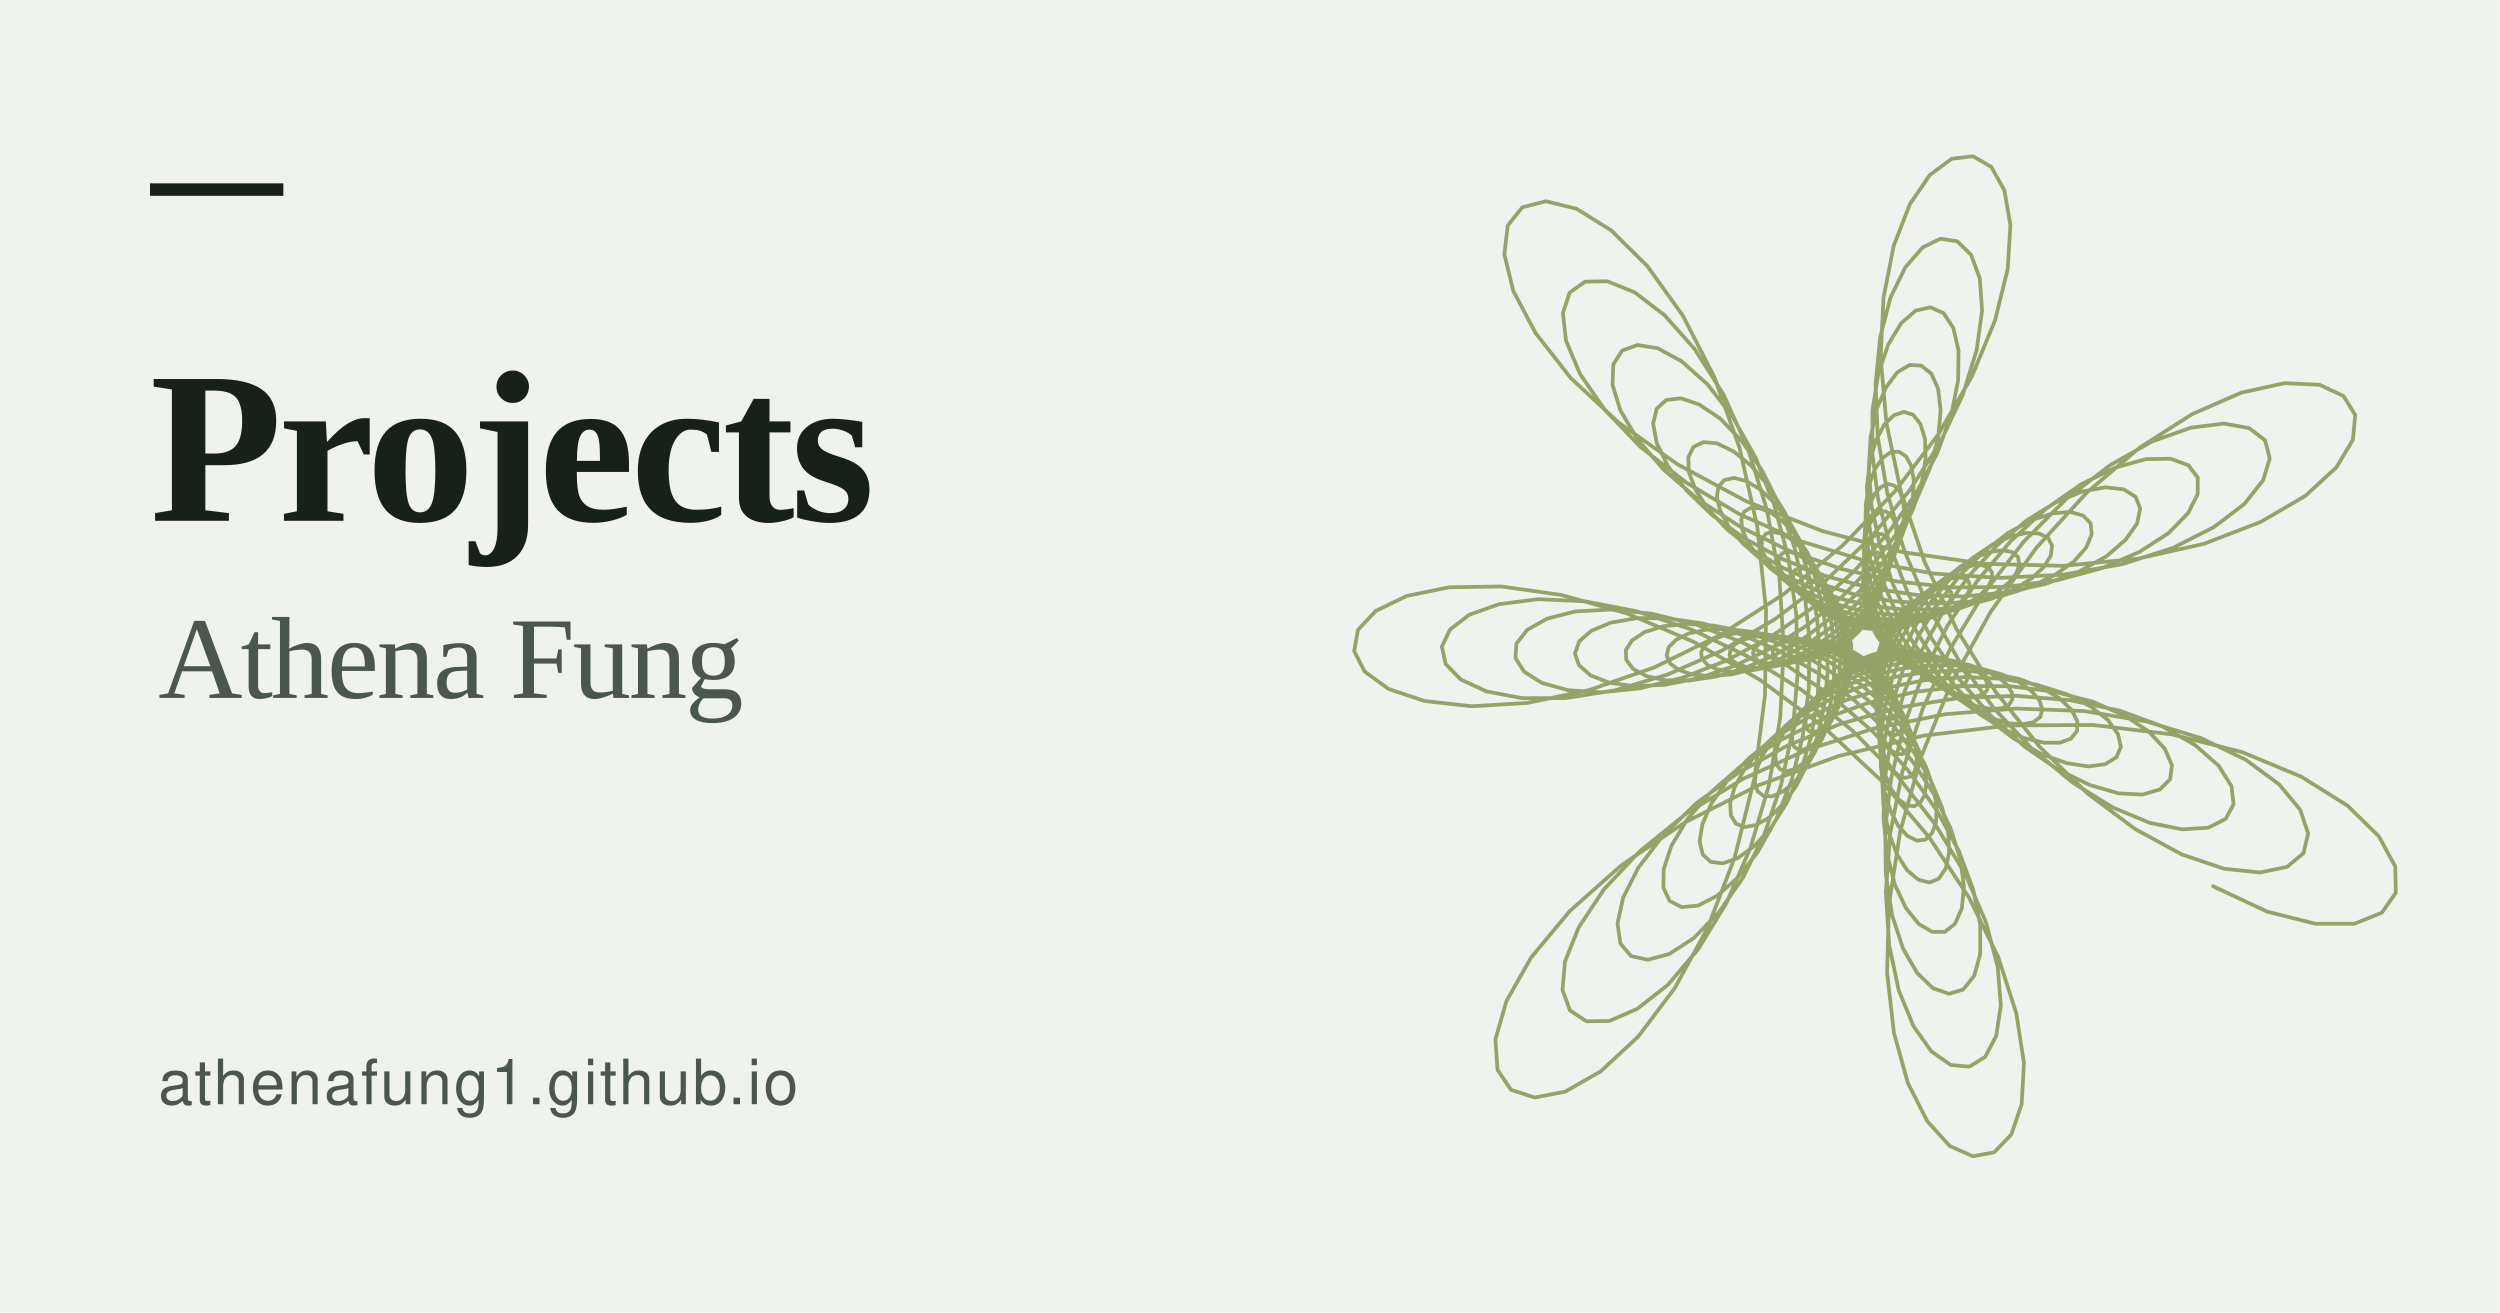
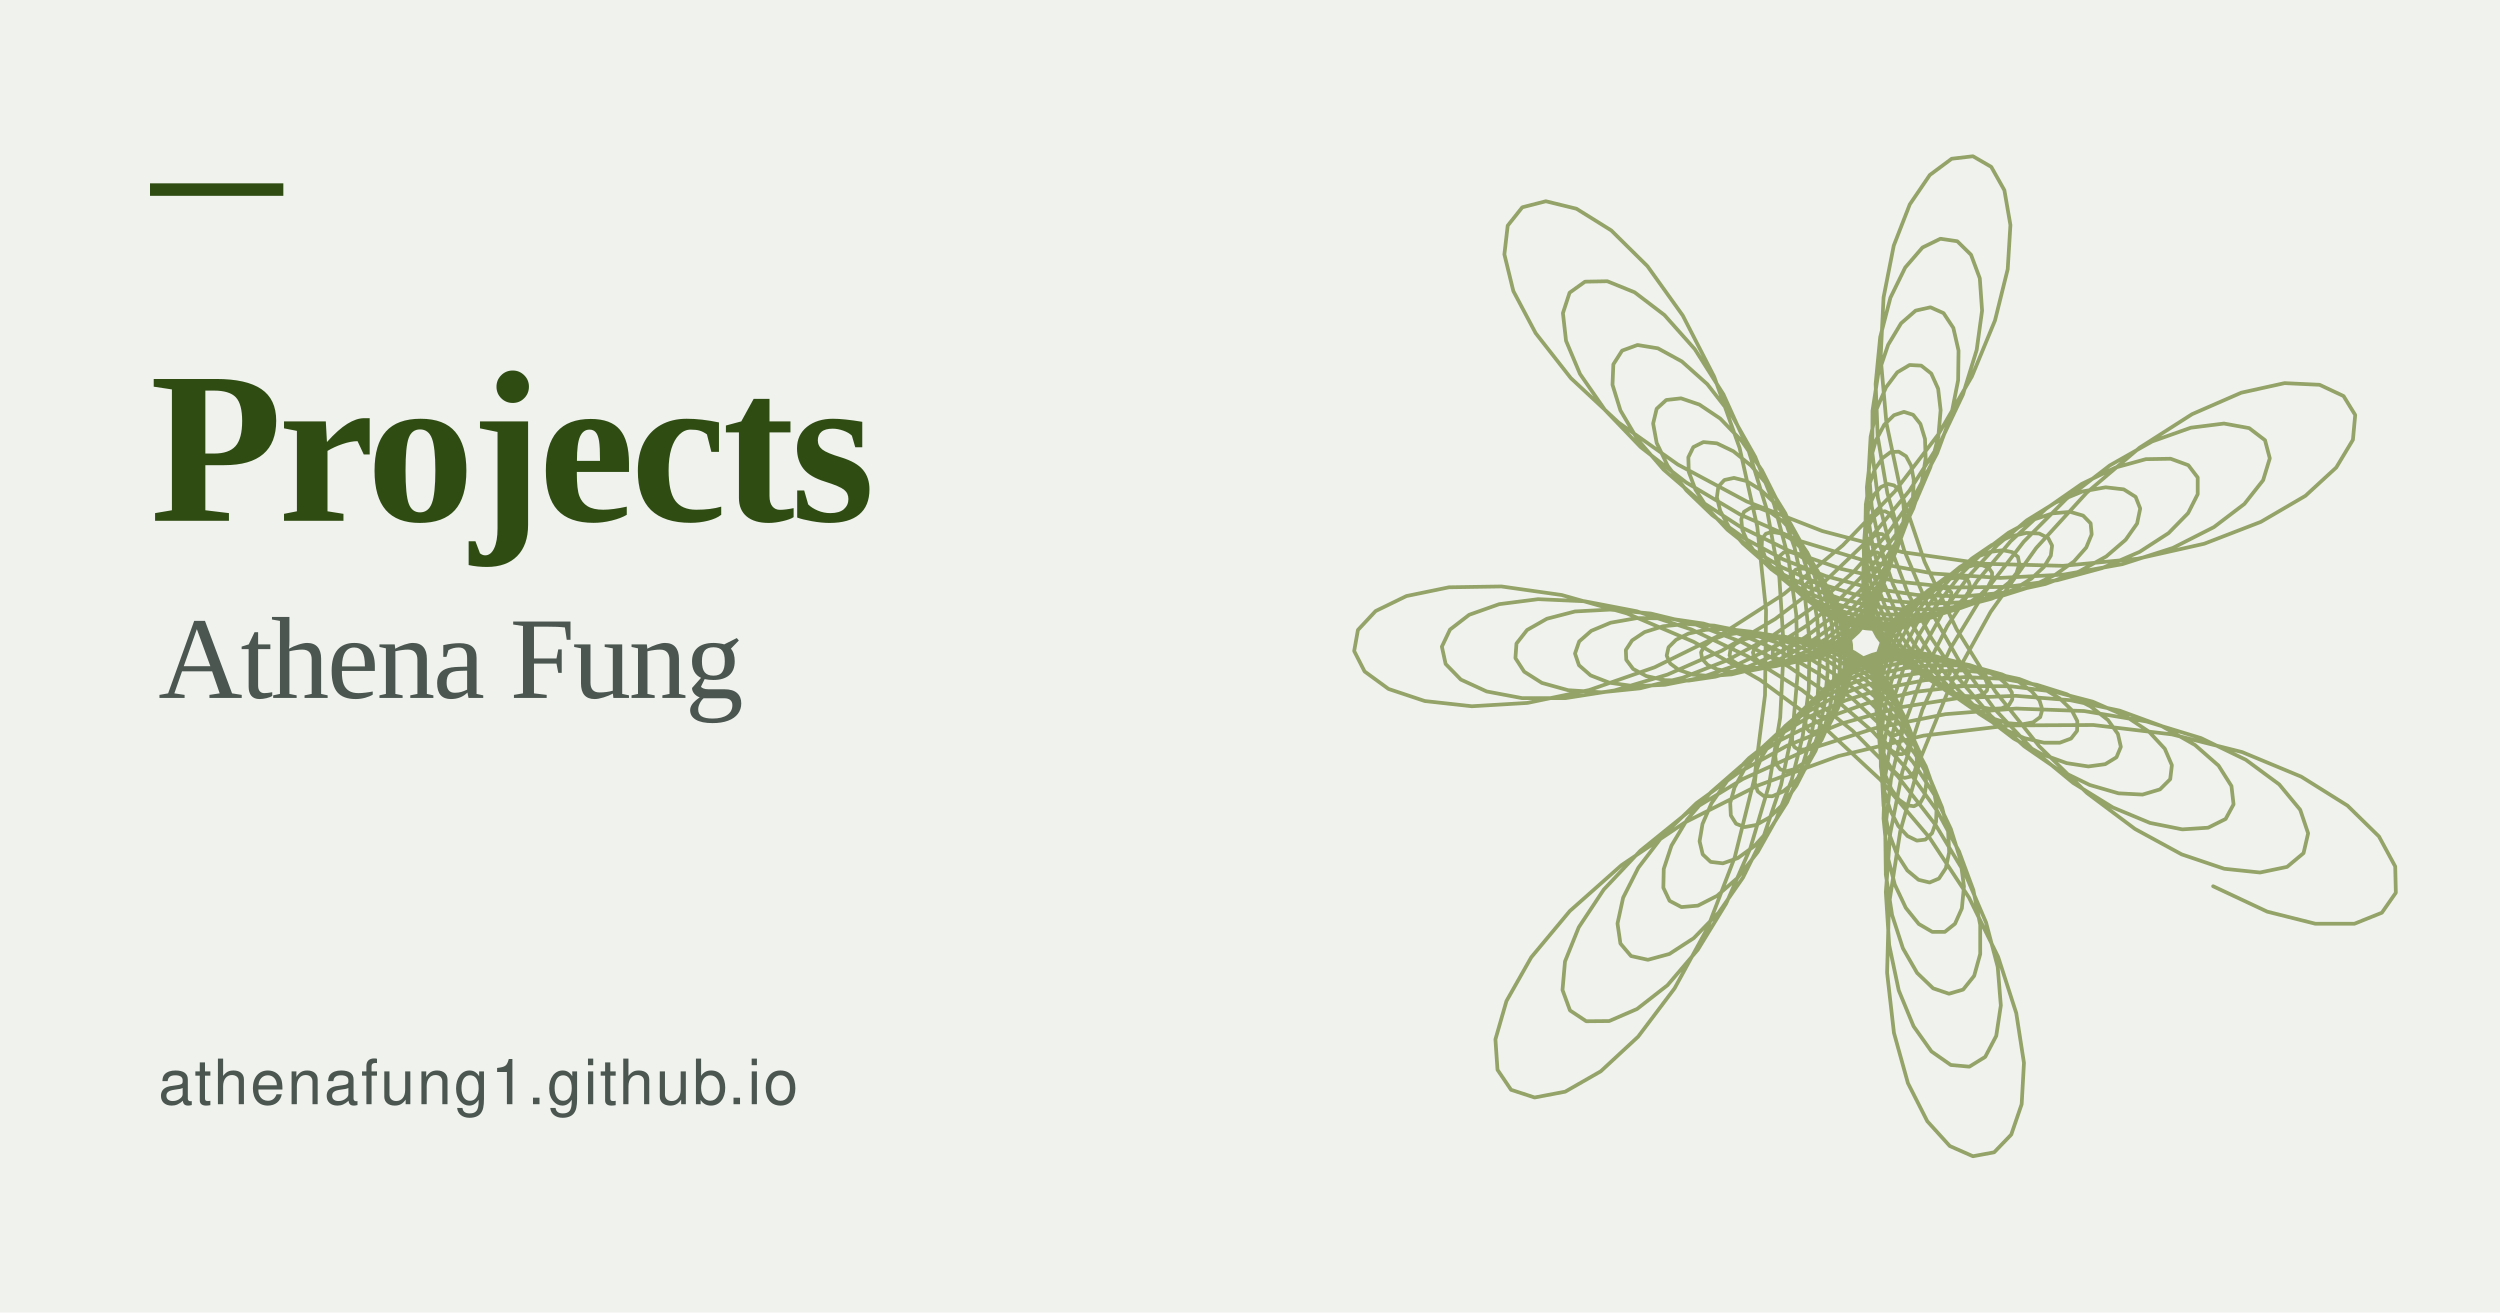
<svg xmlns="http://www.w3.org/2000/svg" width="1200" height="630" viewBox="0 0 1200 630">
  <rect width="1200" height="630" fill="#f0f2ee" />
  <path d="M1062.3 425.4 L1088.3 437.6 L1111.4 443.4 L1130.1 443.4 L1143.3 438.1 L1150.0 428.5 L1149.7 415.9 L1141.9 401.5 L1126.8 386.7 L1104.6 372.8 L1076.2 361.0 L1042.5 352.5 L1004.8 348.0 L964.6 348.2 L923.3 353.1 L882.5 362.9 L843.9 377.0 L808.7 394.8 L778.3 415.3 L753.5 437.3 L735.0 459.5 L723.1 480.5 L717.8 498.9 L718.8 513.5 L725.3 523.1 L736.6 526.8 L751.3 524.0 L768.4 514.2 L786.3 497.6 L803.8 474.4 L819.7 445.3 L832.7 411.4 L842.1 373.7 L847.2 333.7 L847.7 292.9 L843.5 252.9 L835.0 215.0 L822.8 180.8 L807.7 151.4 L790.8 127.8 L773.4 110.6 L756.7 100.2 L742.0 96.6 L730.7 99.5 L723.7 108.3 L722.1 122.1 L726.4 139.7 L737.1 159.9 L754.0 181.5 L777.0 202.9 L805.4 223.0 L838.4 240.7 L874.7 254.9 L913.1 265.0 L952.1 270.6 L990.2 271.6 L1026.0 268.2 L1058.0 261.0 L1085.2 250.5 L1106.6 238.0 L1121.4 224.4 L1129.4 211.1 L1130.5 199.2 L1124.9 190.1 L1113.4 184.7 L1096.6 183.9 L1075.8 188.5 L1052.2 198.8 L1027.0 214.9 L1001.6 236.5 L977.4 263.0 L955.5 293.7 L936.8 327.5 L922.2 363.1 L912.1 399.1 L906.7 434.2 L905.8 466.9 L909.1 495.8 L915.8 519.9 L925.1 538.2 L935.9 550.1 L947.0 555.0 L957.2 553.1 L965.4 544.6 L970.4 530.0 L971.5 510.2 L967.8 486.3 L959.1 459.3 L945.1 430.8 L926.1 402.0 L902.5 374.2 L875.1 348.7 L844.9 326.4 L813.0 308.1 L780.8 294.4 L749.6 285.6 L720.7 281.5 L695.5 281.9 L675.1 286.1 L660.3 293.3 L651.8 302.4 L650.0 312.5 L655.0 322.3 L666.5 330.7 L683.9 336.5 L706.5 339.0 L733.2 337.4 L762.9 331.2 L794.2 320.3 L825.7 304.8 L856.3 285.1 L884.5 261.8 L909.5 235.9 L930.4 208.5 L946.5 180.7 L957.6 153.8 L963.7 129.2 L965.0 108.0 L962.1 91.3 L955.8 80.1 L947.0 75.0 L936.8 76.2 L926.3 84.0 L916.7 98.1 L909.0 117.9 L904.1 142.8 L902.7 171.6 L905.5 203.2 L912.5 236.3 L923.8 269.7 L939.1 301.9 L957.7 331.8 L978.9 358.3 L1001.7 380.6 L1024.8 397.9 L1047.2 410.1 L1067.6 417.0 L1084.8 418.8 L1097.8 416.1 L1105.7 409.5 L1107.9 400.0 L1104.1 388.7 L1094.0 376.5 L1078.0 364.7 L1056.5 354.3 L1030.3 346.3 L1000.4 341.3 L967.8 340.1 L933.8 342.8 L899.8 349.6 L867.0 360.1 L836.6 373.9 L809.7 390.3 L787.3 408.4 L769.8 427.0 L757.8 445.1 L751.2 461.5 L750.0 475.2 L753.6 485.0 L761.4 490.2 L772.4 490.1 L785.8 484.3 L800.4 472.9 L815.0 455.8 L828.6 433.6 L840.2 407.0 L849.1 376.9 L854.5 344.4 L856.2 310.8 L854.1 277.2 L848.2 245.0 L839.0 215.3 L827.2 189.2 L813.5 167.6 L798.9 151.2 L784.6 140.3 L771.5 135.0 L760.8 135.2 L753.4 140.5 L750.2 150.3 L751.7 163.6 L758.4 179.5 L770.4 196.8 L787.5 214.6 L809.4 231.6 L835.3 247.0 L864.4 259.8 L895.7 269.3 L928.0 275.3 L960.1 277.4 L990.7 275.8 L1018.7 270.8 L1043.0 263.0 L1062.7 253.0 L1077.3 241.9 L1086.3 230.5 L1089.5 220.0 L1087.2 211.3 L1079.6 205.5 L1067.5 203.3 L1051.6 205.3 L1033.0 211.9 L1012.7 223.4 L991.8 239.5 L971.4 260.0 L952.6 284.3 L936.1 311.4 L922.8 340.5 L913.1 370.5 L907.3 400.1 L905.2 428.2 L906.8 453.6 L911.4 475.4 L918.5 492.6 L927.1 504.7 L936.4 511.2 L945.3 512.0 L952.9 507.3 L958.2 497.2 L960.4 482.6 L958.9 464.1 L953.3 442.8 L943.4 419.7 L929.1 396.0 L910.9 372.6 L889.3 350.8 L865.0 331.3 L838.8 315.0 L812.0 302.2 L785.6 293.4 L760.6 288.6 L738.3 287.6 L719.6 290.0 L705.2 295.1 L696.0 302.2 L692.1 310.4 L693.9 318.7 L701.2 326.2 L713.6 331.9 L730.6 335.1 L751.4 335.1 L775.0 331.4 L800.4 323.8 L826.5 312.3 L852.1 297.1 L876.2 278.8 L898.0 258.0 L916.6 235.4 L931.4 212.2 L942.2 189.4 L948.8 168.0 L951.4 149.1 L950.3 133.6 L946.1 122.3 L939.5 115.8 L931.4 114.6 L922.8 118.8 L914.5 128.4 L907.4 142.9 L902.5 161.8 L900.3 184.3 L901.3 209.6 L905.9 236.6 L914.0 264.2 L925.6 291.3 L940.2 316.9 L957.1 340.0 L975.7 359.8 L995.1 375.8 L1014.2 387.6 L1032.0 395.0 L1047.5 398.1 L1059.9 397.3 L1068.3 393.1 L1072.1 386.1 L1071.1 377.3 L1064.9 367.5 L1053.6 357.6 L1037.6 348.5 L1017.4 341.1 L993.8 336.1 L967.6 334.0 L939.8 335.1 L911.6 339.6 L883.9 347.3 L857.9 357.9 L834.4 370.9 L814.3 385.5 L798.2 401.1 L786.4 416.5 L779.1 430.9 L776.4 443.3 L777.8 452.9 L782.9 458.9 L791.0 460.7 L801.3 457.9 L813.0 450.3 L825.0 438.0 L836.6 421.3 L846.8 400.7 L854.9 376.8 L860.5 350.6 L862.9 323.0 L862.2 295.0 L858.4 267.7 L851.6 242.2 L842.5 219.3 L831.5 199.8 L819.5 184.4 L807.3 173.5 L795.8 167.2 L786.0 165.6 L778.6 168.3 L774.4 174.9 L774.0 184.7 L777.8 197.0 L786.0 210.9 L798.5 225.4 L815.1 239.7 L835.4 252.9 L858.6 264.3 L883.9 273.1 L910.5 279.1 L937.3 282.0 L963.3 281.7 L987.5 278.5 L1009.0 272.7 L1027.0 264.9 L1040.9 255.9 L1050.3 246.3 L1054.9 237.2 L1054.9 229.2 L1050.4 223.3 L1041.9 220.2 L1030.0 220.4 L1015.5 224.4 L999.2 232.3 L982.1 244.2 L965.1 259.8 L949.1 278.8 L934.7 300.5 L922.8 324.2 L913.7 348.9 L907.7 373.7 L904.9 397.7 L905.2 419.8 L908.2 439.2 L913.4 455.2 L920.2 467.0 L927.9 474.4 L935.5 477.0 L942.3 475.0 L947.6 468.4 L950.5 457.9 L950.5 443.9 L947.2 427.2 L940.3 408.6 L929.8 389.2 L915.9 369.8 L899.0 351.2 L879.5 334.4 L858.3 319.8 L836.0 308.2 L813.8 299.7 L792.4 294.5 L772.9 292.6 L756.0 293.5 L742.5 297.0 L733.0 302.4 L727.9 308.9 L727.4 315.9 L731.6 322.4 L740.1 327.8 L752.7 331.3 L768.6 332.3 L787.2 330.4 L807.7 325.3 L829.1 316.9 L850.4 305.4 L870.9 291.1 L889.7 274.5 L906.1 256.1 L919.6 236.9 L929.8 217.6 L936.6 199.2 L939.9 182.5 L940.1 168.3 L937.6 157.4 L932.9 150.3 L926.6 147.5 L919.5 149.1 L912.5 155.2 L906.3 165.5 L901.5 179.7 L898.8 197.2 L898.7 217.3 L901.4 239.1 L907.1 261.8 L915.7 284.5 L927.0 306.2 L940.5 326.1 L955.6 343.6 L971.6 358.2 L987.7 369.3 L1003.1 376.8 L1016.9 380.8 L1028.4 381.4 L1036.8 378.9 L1041.7 374.0 L1042.5 367.3 L1039.1 359.4 L1031.5 351.2 L1019.9 343.5 L1004.5 336.8 L986.0 332.0 L965.1 329.4 L942.6 329.3 L919.3 332.1 L896.1 337.6 L873.9 345.6 L853.6 355.8 L835.8 367.6 L821.1 380.4 L809.8 393.4 L802.3 405.9 L798.6 417.1 L798.4 426.1 L801.4 432.4 L807.1 435.4 L815.0 434.7 L824.2 430.0 L834.0 421.4 L843.7 409.0 L852.6 393.2 L860.0 374.4 L865.3 353.4 L868.2 330.8 L868.6 307.7 L866.2 284.8 L861.4 262.9 L854.4 243.0 L845.7 225.7 L835.9 211.5 L825.7 200.9 L815.7 194.2 L806.9 191.2 L799.8 192.0 L795.2 196.2 L793.5 203.3 L795.2 212.6 L800.5 223.6 L809.5 235.4 L821.9 247.3 L837.5 258.5 L855.9 268.5 L876.3 276.5 L898.0 282.3 L920.3 285.6 L942.2 286.3 L963.0 284.4 L981.8 280.3 L998.0 274.3 L1011.0 267.1 L1020.3 259.1 L1025.8 251.3 L1027.3 244.1 L1025.1 238.5 L1019.4 234.9 L1010.7 233.9 L999.6 235.9 L986.7 241.2 L972.8 249.8 L958.8 261.6 L945.2 276.3 L932.8 293.5 L922.2 312.6 L913.8 332.9 L908.0 353.5 L904.7 373.8 L904.1 392.9 L905.8 410.1 L909.5 424.6 L914.8 435.8 L921.0 443.5 L927.5 447.3 L933.5 447.3 L938.4 443.4 L941.7 436.0 L942.7 425.5 L941.0 412.6 L936.4 397.9 L928.9 382.1 L918.4 366.0 L905.2 350.4 L889.8 335.9 L872.6 323.1 L854.4 312.6 L835.8 304.6 L817.6 299.3 L800.6 296.8 L785.6 296.7 L773.1 298.9 L763.8 302.8 L758.0 307.9 L756.0 313.7 L757.9 319.3 L763.5 324.2 L772.5 327.7 L784.6 329.4 L799.1 328.7 L815.5 325.5 L832.9 319.5 L850.6 310.9 L867.8 299.9 L883.9 286.7 L898.3 271.9 L910.4 256.1 L919.9 239.9 L926.6 224.2 L930.4 209.6 L931.5 196.9 L930.3 186.6 L927.0 179.3 L922.2 175.5 L916.6 175.2 L910.7 178.7 L905.3 185.9 L900.8 196.3 L897.9 209.7 L897.0 225.5 L898.4 243.0 L902.3 261.6 L908.6 280.4 L917.2 298.7 L927.8 315.8 L940.0 331.2 L953.1 344.2 L966.6 354.5 L979.8 361.9 L992.0 366.3 L1002.4 367.9 L1010.5 366.8 L1015.9 363.5 L1018.0 358.5 L1016.6 352.3 L1011.8 345.6 L1003.5 339.1 L992.0 333.2 L977.7 328.7 L961.1 325.8 L943.0 325.0 L923.9 326.5 L904.6 330.3 L885.8 336.2 L868.3 344.1 L852.7 353.6 L839.4 364.0 L829.0 374.9 L821.5 385.6 L817.2 395.5 L815.8 403.8 L817.3 410.1 L821.1 413.7 L827.0 414.4 L834.1 411.9 L842.1 406.1 L850.2 397.1 L857.8 385.1 L864.3 370.5 L869.3 353.8 L872.4 335.5 L873.5 316.5 L872.3 297.3 L869.0 278.8 L863.7 261.6 L856.9 246.3 L849.0 233.5 L840.5 223.5 L832.0 216.6 L824.1 212.8 L817.6 212.2 L812.8 214.6 L810.4 219.5 L810.6 226.5 L813.8 235.0 L820.0 244.5 L829.2 254.3 L841.1 263.8 L855.5 272.4 L871.8 279.6 L889.5 285.1 L907.8 288.5 L926.2 289.8 L943.9 289.0 L960.3 286.2 L974.6 281.7 L986.5 275.9 L995.5 269.5 L1001.4 262.8 L1004.0 256.5 L1003.5 251.2 L999.9 247.5 L993.7 245.7 L985.3 246.4 L975.2 249.7 L964.1 255.7 L952.5 264.5 L941.1 275.8 L930.5 289.3 L921.2 304.6 L913.6 321.1 L908.0 338.3 L904.6 355.4 L903.3 371.7 L904.1 386.7 L906.6 399.7 L910.6 410.2 L915.5 417.8 L920.9 422.3 L926.2 423.6 L930.7 421.7 L934.0 416.7 L935.6 409.1 L935.1 399.2 L932.2 387.6 L926.9 374.9 L919.1 361.7 L909.0 348.6 L896.9 336.3 L883.1 325.2 L868.2 315.8 L852.7 308.4 L837.4 303.2 L822.8 300.3 L809.6 299.5 L798.3 300.6 L789.4 303.4 L783.4 307.4 L780.4 312.0 L780.6 316.7 L783.9 321.1 L790.2 324.5 L799.2 326.5 L810.5 326.7 L823.4 324.8 L837.5 320.7 L852.0 314.4 L866.5 305.9 L880.2 295.6 L892.6 283.7 L903.3 270.8 L912.0 257.4 L918.4 244.0 L922.5 231.4 L924.3 220.1 L924.0 210.7 L921.8 203.5 L918.3 199.1 L913.9 197.7 L909.1 199.3 L904.4 203.9 L900.4 211.5 L897.5 221.6 L896.1 233.9 L896.6 247.9 L899.0 262.9 L903.5 278.4 L910.0 293.8 L918.3 308.4 L928.0 321.7 L938.7 333.2 L950.0 342.6 L961.1 349.7 L971.7 354.3 L981.1 356.5 L988.7 356.5 L994.1 354.5 L997.0 350.8 L997.1 346.1 L994.3 340.7 L988.6 335.2 L980.1 330.1 L969.2 325.9 L956.2 323.1 L941.7 321.8 L926.1 322.4 L910.1 324.8 L894.4 329.2 L879.4 335.2 L865.8 342.7 L854.1 351.2 L844.4 360.2 L837.3 369.3 L832.6 377.9 L830.5 385.4 L830.8 391.4 L833.3 395.4 L837.4 397.0 L842.9 396.0 L849.3 392.4 L855.9 386.0 L862.3 377.0 L868.1 365.7 L872.7 352.5 L875.8 337.8 L877.3 322.3 L876.9 306.4 L874.8 290.7 L870.9 276.0 L865.7 262.6 L859.3 251.1 L852.3 241.9 L845.1 235.1 L838.3 230.9 L832.3 229.4 L827.7 230.4 L824.8 233.6 L824.1 238.7 L825.7 245.2 L829.8 252.8 L836.5 260.8 L845.5 268.7 L856.6 276.1 L869.6 282.5 L883.8 287.5 L898.9 291.0 L914.2 292.6 L929.2 292.5 L943.3 290.7 L955.9 287.4 L966.6 283.0 L975.1 277.7 L981.1 272.1 L984.4 266.7 L985.0 261.9 L983.1 258.2 L978.8 256.1 L972.6 255.8 L964.8 257.6 L955.9 261.7 L946.5 268.1 L937.0 276.7 L928.0 287.2 L920.0 299.4 L913.1 312.8 L907.9 326.9 L904.4 341.2 L902.7 355.1 L902.8 368.0 L904.4 379.5 L907.4 389.1 L911.2 396.5 L915.6 401.3 L920.1 403.5 L924.2 403.0 L927.4 399.9 L929.3 394.5 L929.6 387.1 L928.0 378.1 L924.4 367.9 L918.7 357.1 L911.0 346.3 L901.5 335.8 L890.5 326.3 L878.5 318.0 L865.7 311.2 L852.9 306.3 L840.4 303.2 L828.9 301.9 L818.8 302.3 L810.5 304.1 L804.5 307.1 L800.9 310.7 L800.0 314.7 L801.7 318.5 L805.9 321.6 L812.5 323.8 L821.0 324.5 L831.2 323.7 L842.4 321.0 L854.3 316.4 L866.3 310.0 L877.9 301.9 L888.6 292.5 L898.1 282.0 L905.9 270.9 L911.9 259.7 L916.0 248.9 L918.2 239.0 L918.6 230.4 L917.4 223.7 L914.9 219.0 L911.4 216.8 L907.5 217.0 L903.6 219.9 L900.0 225.1 L897.2 232.7 L895.6 242.1 L895.4 253.2 L896.9 265.3 L900.0 278.0 L904.8 290.8 L911.2 303.1 L918.9 314.6 L927.6 324.7 L936.8 333.2 L946.3 339.8 L955.3 344.5 L963.6 347.1 L970.6 347.7 L975.9 346.7 L979.3 344.2 L980.3 340.6 L979.0 336.3 L975.2 331.8 L969.2 327.4 L960.9 323.7 L950.8 320.9 L939.3 319.4 L926.7 319.3 L913.6 320.8 L900.4 323.9 L887.7 328.4 L876.0 334.3 L865.6 341.1 L856.9 348.5 L850.1 356.1 L845.5 363.5 L842.9 370.2 L842.3 375.8 L843.7 379.9 L846.6 382.1 L850.7 382.2 L855.7 380.0 L861.1 375.7 L866.5 369.1 L871.4 360.5 L875.6 350.1 L878.6 338.4 L880.3 325.8 L880.5 312.7 L879.2 299.6 L876.5 287.0 L872.5 275.4 L867.5 265.2 L861.8 256.8 L855.8 250.3 L849.9 246.0 L844.5 243.9 L840.2 243.8 L837.1 245.7 L835.8 249.3 L836.3 254.3 L838.9 260.2 L843.5 266.7 L850.2 273.2 L858.8 279.5 L869.0 285.1 L880.4 289.7 L892.7 293.0 L905.4 294.9 L918.0 295.3 L930.0 294.3 L941.0 291.9 L950.6 288.5 L958.4 284.3 L964.2 279.7 L967.9 275.1 L969.3 270.8 L968.6 267.3 L965.8 265.0 L961.3 264.1 L955.4 264.9 L948.4 267.5 L940.8 272.1 L933.0 278.5 L925.4 286.6 L918.5 296.2 L912.4 307.0 L907.6 318.5 L904.2 330.4 L902.3 342.1 L901.9 353.2 L902.8 363.3 L904.9 372.0 L907.9 378.9 L911.4 383.8 L915.2 386.5 L918.7 387.0 L921.7 385.4 L923.8 381.7 L924.6 376.2 L923.9 369.3 L921.5 361.2 L917.5 352.5 L911.7 343.6 L904.4 334.8 L895.7 326.6 L886.0 319.3 L875.5 313.3 L864.8 308.6 L854.3 305.5 L844.3 303.9 L835.4 303.7 L827.9 304.8 L822.1 307.0 L818.2 309.9 L816.5 313.1 L817.0 316.3 L819.7 319.2 L824.3 321.3 L830.7 322.4 L838.6 322.2 L847.6 320.5 L857.2 317.3 L867.1 312.6 L876.8 306.4 L886.0 298.9 L894.2 290.5 L901.2 281.4 L906.8 272.0 L910.8 262.9 L913.2 254.2 L914.0 246.6 L913.5 240.3 L911.8 235.7 L909.2 233.0 L906.1 232.3 L902.8 233.8 L899.7 237.3 L897.2 242.8 L895.5 250.0 L894.9 258.6 L895.6 268.3 L897.7 278.6 L901.2 289.2 L906.0 299.6 L912.0 309.4 L919.0 318.2 L926.6 325.8 L934.5 331.9 L942.2 336.4 L949.4 339.2 L955.7 340.3 L960.8 340.0 L964.3 338.4 L965.9 335.7 L965.7 332.4 L963.4 328.7 L959.2 325.1 L953.0 321.8 L945.3 319.2 L936.2 317.5 L926.1 317.0 L915.3 317.8 L904.4 319.9 L893.7 323.3 L883.7 327.8 L874.6 333.2 L866.8 339.3 L860.6 345.6 L856.0 351.9 L853.2 357.8 L852.1 362.9 L852.6 366.8 L854.5 369.3 L857.5 370.2 L861.3 369.2 L865.7 366.3 L870.1 361.6 L874.4 355.1 L878.0 347.1 L880.9 337.8 L882.7 327.6 L883.3 316.9 L882.6 306.0 L880.8 295.3 L877.8 285.4 L873.9 276.5 L869.3 268.9 L864.3 262.8 L859.3 258.5 L854.6 256.0 L850.6 255.3 L847.6 256.2 L845.8 258.6 L845.6 262.3 L847.0 266.9 L850.2 272.0 L855.1 277.4 L861.6 282.7 L869.5 287.5 L878.6 291.6 L888.6 294.7 L899.0 296.7 L909.5 297.5 L919.7 297.0 L929.3 295.4 L937.7 292.9 L944.8 289.6 L950.3 285.8 L954.1 281.9 L956.1 278.1 L956.2 274.9 L954.6 272.6 L951.5 271.3 L947.0 271.4 L941.6 273.0 L935.5 276.1 L929.1 280.8 L922.8 287.0 L916.8 294.6 L911.6 303.2 L907.2 312.5 L904.0 322.3 L902.0 332.1 L901.2 341.6 L901.6 350.4 L903.0 358.1 L905.2 364.5 L908.1 369.2 L911.2 372.2 L914.2 373.4 L916.9 372.8 L919.0 370.4 L920.1 366.5 L920.0 361.2 L918.6 355.0 L915.8 348.0 L911.6 340.7 L906.0 333.3 L899.2 326.4 L891.4 320.1 L882.9 314.7 L874.0 310.4 L865.1 307.4 L856.6 305.6 L848.8 305.0 L842.0 305.6 L836.6 307.1 L832.7 309.3 L830.6 311.9 L830.2 314.6 L831.6 317.1 L834.8 319.2 L839.5 320.4 L845.6 320.7 L852.6 319.7 L860.4 317.6 L868.5 314.1 L876.6 309.4 L884.4 303.5 L891.5 296.8 L897.7 289.4 L902.7 281.6 L906.5 273.9 L909.0 266.5 L910.2 259.7 L910.2 254.0 L909.1 249.6 L907.2 246.6 L904.8 245.4 L902.1 245.8 L899.5 248.0 L897.2 251.9 L895.5 257.3 L894.6 264.0 L894.8 271.7 L896.1 280.0 L898.6 288.7 L902.2 297.4 L906.9 305.7 L912.5 313.4 L918.6 320.0 L925.1 325.6 L931.7 329.8 L937.9 332.7 L943.5 334.1 L948.2 334.3 L951.7 333.4 L953.7 331.5 L954.2 329.0 L953.0 326.0 L950.1 323.0 L945.7 320.1 L939.8 317.8 L932.7 316.1 L924.7 315.4 L915.9 315.6 L906.9 317.0 L898.0 319.4 L889.4 322.9 L881.6 327.1 L874.7 332.0 L869.0 337.3 L864.7 342.6 L861.7 347.7 L860.3 352.3 L860.2 356.0 L861.3 358.6 L863.4 359.9 L866.3 359.7 L869.8 357.9 L873.4 354.6 L877.0 349.9 L880.2 343.7 L882.8 336.4 L884.6 328.3 L885.4 319.5 L885.3 310.5 L884.0 301.6 L881.9 293.0 L878.9 285.3 L875.2 278.5 L871.1 273.0 L866.9 268.8 L862.8 266.1 L859.2 264.9 L856.3 265.1 L854.4 266.7 L853.7 269.3 L854.3 272.8 L856.4 276.8 L859.8 281.2 L864.7 285.6 L870.8 289.8 L878.0 293.4 L886.0 296.2 L894.6 298.2 L903.3 299.2 L911.9 299.1 L920.1 298.1 L927.5 296.3 L933.8 293.7 L939.0 290.7 L942.7 287.4 L944.9 284.2 L945.6 281.3 L944.9 279.0 L942.8 277.5 L939.6 277.1 L935.4 277.9 L930.6 280.0 L925.4 283.5 L920.2 288.1 L915.1 294.0 L910.6 300.8 L906.7 308.3 L903.7 316.3 L901.7 324.5 L900.7 332.6 L900.6 340.1 L901.5 346.9 L903.2 352.7 L905.4 357.2 L907.9 360.3 L910.5 361.9 L913.0 362.0 L914.9 360.7 L916.1 357.9 L916.5 354.0 L915.8 349.2 L913.9 343.6 L910.8 337.7 L906.6 331.6 L901.3 325.7 L895.1 320.3 L888.3 315.6 L881.0 311.7 L873.6 308.8 L866.3 307.0 L859.5 306.1 L853.5 306.3 L848.5 307.2 L844.7 308.9 L842.4 310.9 L841.4 313.2 L842.0 315.4 L844.0 317.3 L847.4 318.6 L852.0 319.1 L857.5 318.7 L863.7 317.3 L870.3 314.8 L877.0 311.3 L883.6 306.8 L889.7 301.4 L895.1 295.4 L899.6 289.1 L903.2 282.6 L905.6 276.2 L907.0 270.4 L907.4 265.2 L906.8 261.1 L905.5 258.1 L903.6 256.4 L901.4 256.2 L899.2 257.5 L897.2 260.1 L895.6 264.1 L894.6 269.2 L894.4 275.2 L895.2 281.9 L896.9 289.0 L899.6 296.2 L903.2 303.2 L907.5 309.8 L912.5 315.6 L917.9 320.6 L923.3 324.5 L928.7 327.3 L933.6 329.0 L937.8 329.6 L941.2 329.1 L943.4 327.9 L944.3 326.0 L943.9 323.6 L942.1 321.1 L939.0 318.7 L934.6 316.6 L929.1 315.0 L922.7 314.1 L915.7 314.0 L908.3 314.9 L900.9 316.6 L893.6 319.1 L886.9 322.5 L880.9 326.4 L875.7 330.7 L871.7 335.2 L868.8 339.5 L867.1 343.5 L866.6 346.9 L867.1 349.5 L868.5 351.1 L870.7 351.4 L873.4 350.5 L876.4 348.3 L879.3 344.9 L882.1 340.2 L884.4 334.5 L886.1 328.0 L887.1 320.9 L887.3 313.5 L886.6 306.1 L885.0 298.9 L882.7 292.2 L879.8 286.2 L876.5 281.2 L873.0 277.3 L869.5 274.5 L866.3 273.0 L863.6 272.8 L861.7 273.6 L860.7 275.4 L860.7 278.0 L861.9 281.2 L864.3 284.7 L867.9 288.3 L872.6 291.8 L878.2 295.0 L884.6 297.5 L891.5 299.4 L898.7 300.5 L906.0 300.8 L912.9 300.2 L919.3 298.9 L925.0 297.0 L929.7 294.5 L933.3 291.8 L935.6 289.1 L936.7 286.6 L936.6 284.4 L935.3 282.9 L933.0 282.2 L929.9 282.5 L926.1 283.8 L922.0 286.2 L917.7 289.6 L913.4 294.1 L909.5 299.5 L906.1 305.5 L903.4 312.0 L901.4 318.8 L900.3 325.6 L900.0 332.0 L900.4 338.0 L901.6 343.1 L903.3 347.3 L905.3 350.4 L907.5 352.3 L909.6 352.9 L911.4 352.2 L912.7 350.4 L913.3 347.6 L913.1 343.9 L911.9 339.5 L909.7 334.7 L906.6 329.8 L902.5 324.8 L897.7 320.2 L892.1 316.1 L886.2 312.6 L880.0 309.9 L873.9 308.1 L868.1 307.1 L862.8 306.9 L858.3 307.5 L854.7 308.7 L852.2 310.3 L851.0 312.1 L850.9 314.0 L852.1 315.6 L854.5 316.9 L857.8 317.6 L862.1 317.6 L867.0 316.8 L872.3 315.0 L877.9 312.4 L883.3 309.0 L888.5 304.8 L893.2 300.0 L897.3 294.7 L900.5 289.3 L902.9 284.0 L904.4 278.9 L905.0 274.4 L904.8 270.5 L903.9 267.6 L902.5 265.8 L900.8 265.1 L898.9 265.6 L897.2 267.4 L895.7 270.2 L894.7 274.0 L894.3 278.7 L894.6 284.1 L895.8 289.8 L897.7 295.8 L900.4 301.6 L903.8 307.2 L907.8 312.3 L912.2 316.7 L916.8 320.3 L921.3 323.0 L925.6 324.7 L929.4 325.5 L932.5 325.5 L934.7 324.7 L935.9 323.3 L936.1 321.5 L935.1 319.5 L932.9 317.5 L929.7 315.6 L925.5 314.1 L920.5 313.2 L914.9 312.9 L908.9 313.3 L902.7 314.4 L896.7 316.3 L890.9 318.9 L885.6 322.0 L881.1 325.5 L877.4 329.2 L874.6 332.9 L872.8 336.4 L872.0 339.5 L872.1 341.9 L873.0 343.6 L874.5 344.3 L876.6 344.0 L879.0 342.6 L881.4 340.2 L883.8 336.7 L885.8 332.4 L887.4 327.2 L888.5 321.5 L888.8 315.5 L888.5 309.3 L887.4 303.2 L885.7 297.5 L883.5 292.3 L880.8 287.8 L877.9 284.2 L875.0 281.5 L872.2 279.8 L869.7 279.2 L867.8 279.5 L866.7 280.7 L866.3 282.6 L866.9 285.0 L868.5 287.8 L871.1 290.8 L874.6 293.7 L879.0 296.4 L884.0 298.7 L889.6 300.5 L895.5 301.6 L901.5 302.1 L907.4 301.8 L912.9 301.0 L917.9 299.5 L922.1 297.6 L925.5 295.4 L927.9 293.1 L929.2 290.9 L929.5 288.9 L928.9 287.5 L927.3 286.6 L925.0 286.5 L922.1 287.2 L918.8 288.8 L915.3 291.3 L911.7 294.7 L908.4 298.9 L905.4 303.7 L903.0 309.0 L901.1 314.6 L899.9 320.2 L899.4 325.7 L899.6 330.9 L900.4 335.4 L901.7 339.2 L903.3 342.2 L905.1 344.2 L906.9 345.1 L908.5 345.0 L909.8 343.9 L910.5 341.9 L910.6 339.1 L909.9 335.7 L908.5 331.9 L906.2 327.8 L903.1 323.8 L899.3 319.8 L894.9 316.3 L890.1 313.2 L885.0 310.7 L879.9 308.9 L874.9 307.9 L870.3 307.5 L866.2 307.7 L862.9 308.6 L860.5 309.8 L859.0 311.3 L858.5 312.8 L859.1 314.3 L860.7 315.5 L863.1 316.3 L866.3 316.5 L870.2 316.1 L874.5 314.9 L879.0 313.0 L883.5 310.4 L887.9 307.1 L892.0 303.3 L895.5 299.1 L898.5 294.6 L900.7 290.1 L902.2 285.8 L903.0 281.8 L903.0 278.3 L902.5 275.6 L901.5 273.7 L900.2 272.7 L898.7 272.7 L897.2 273.7 L895.8 275.7 L894.8 278.5 L894.3 282.1 L894.4 286.3 L895.1 291.0 L896.4 295.8 L898.5 300.7 L901.1 305.5 L904.3 309.8 L907.8 313.7 L911.6 316.9 L915.4 319.4 L919.1 321.2 L922.4 322.2 L925.3 322.4 L927.4 322.0 L928.8 321.0 L929.3 319.6 L928.9 318.0 L927.5 316.3 L925.2 314.7 L922.0 313.4 L918.2 312.5 L913.7 312.0 L908.9 312.1 L903.8 312.9 L898.7 314.3 L893.8 316.2 L889.3 318.6 L885.3 321.5 L881.9 324.5 L879.3 327.6 L877.5 330.7" fill="none" stroke="#899a59" stroke-width="1.8" stroke-linejoin="round" stroke-linecap="round" opacity="0.9" />
-   <rect x="72" y="88" width="64" height="6" fill="#18201c" />
-   <text x="72" y="250" font-family="Georgia, 'Times New Roman', serif" font-size="104" font-weight="700" fill="#18201c" letter-spacing="-2">Projects</text>
+   <rect x="72" y="88" width="64" height="6" fill="#2f4d13" />
+   <text x="72" y="250" font-family="Georgia, 'Times New Roman', serif" font-size="104" font-weight="700" fill="#2f4d13" letter-spacing="-2">Projects</text>
  <text x="76" y="335" font-family="Georgia, 'Times New Roman', serif" font-size="56" font-weight="400" fill="#4b5650" letter-spacing="-1">Athena Fung</text>
  <text x="76" y="530" font-family="Helvetica, Arial, sans-serif" font-size="30" fill="#4b5650" letter-spacing="1">athenafung1.github.io</text>
</svg>
